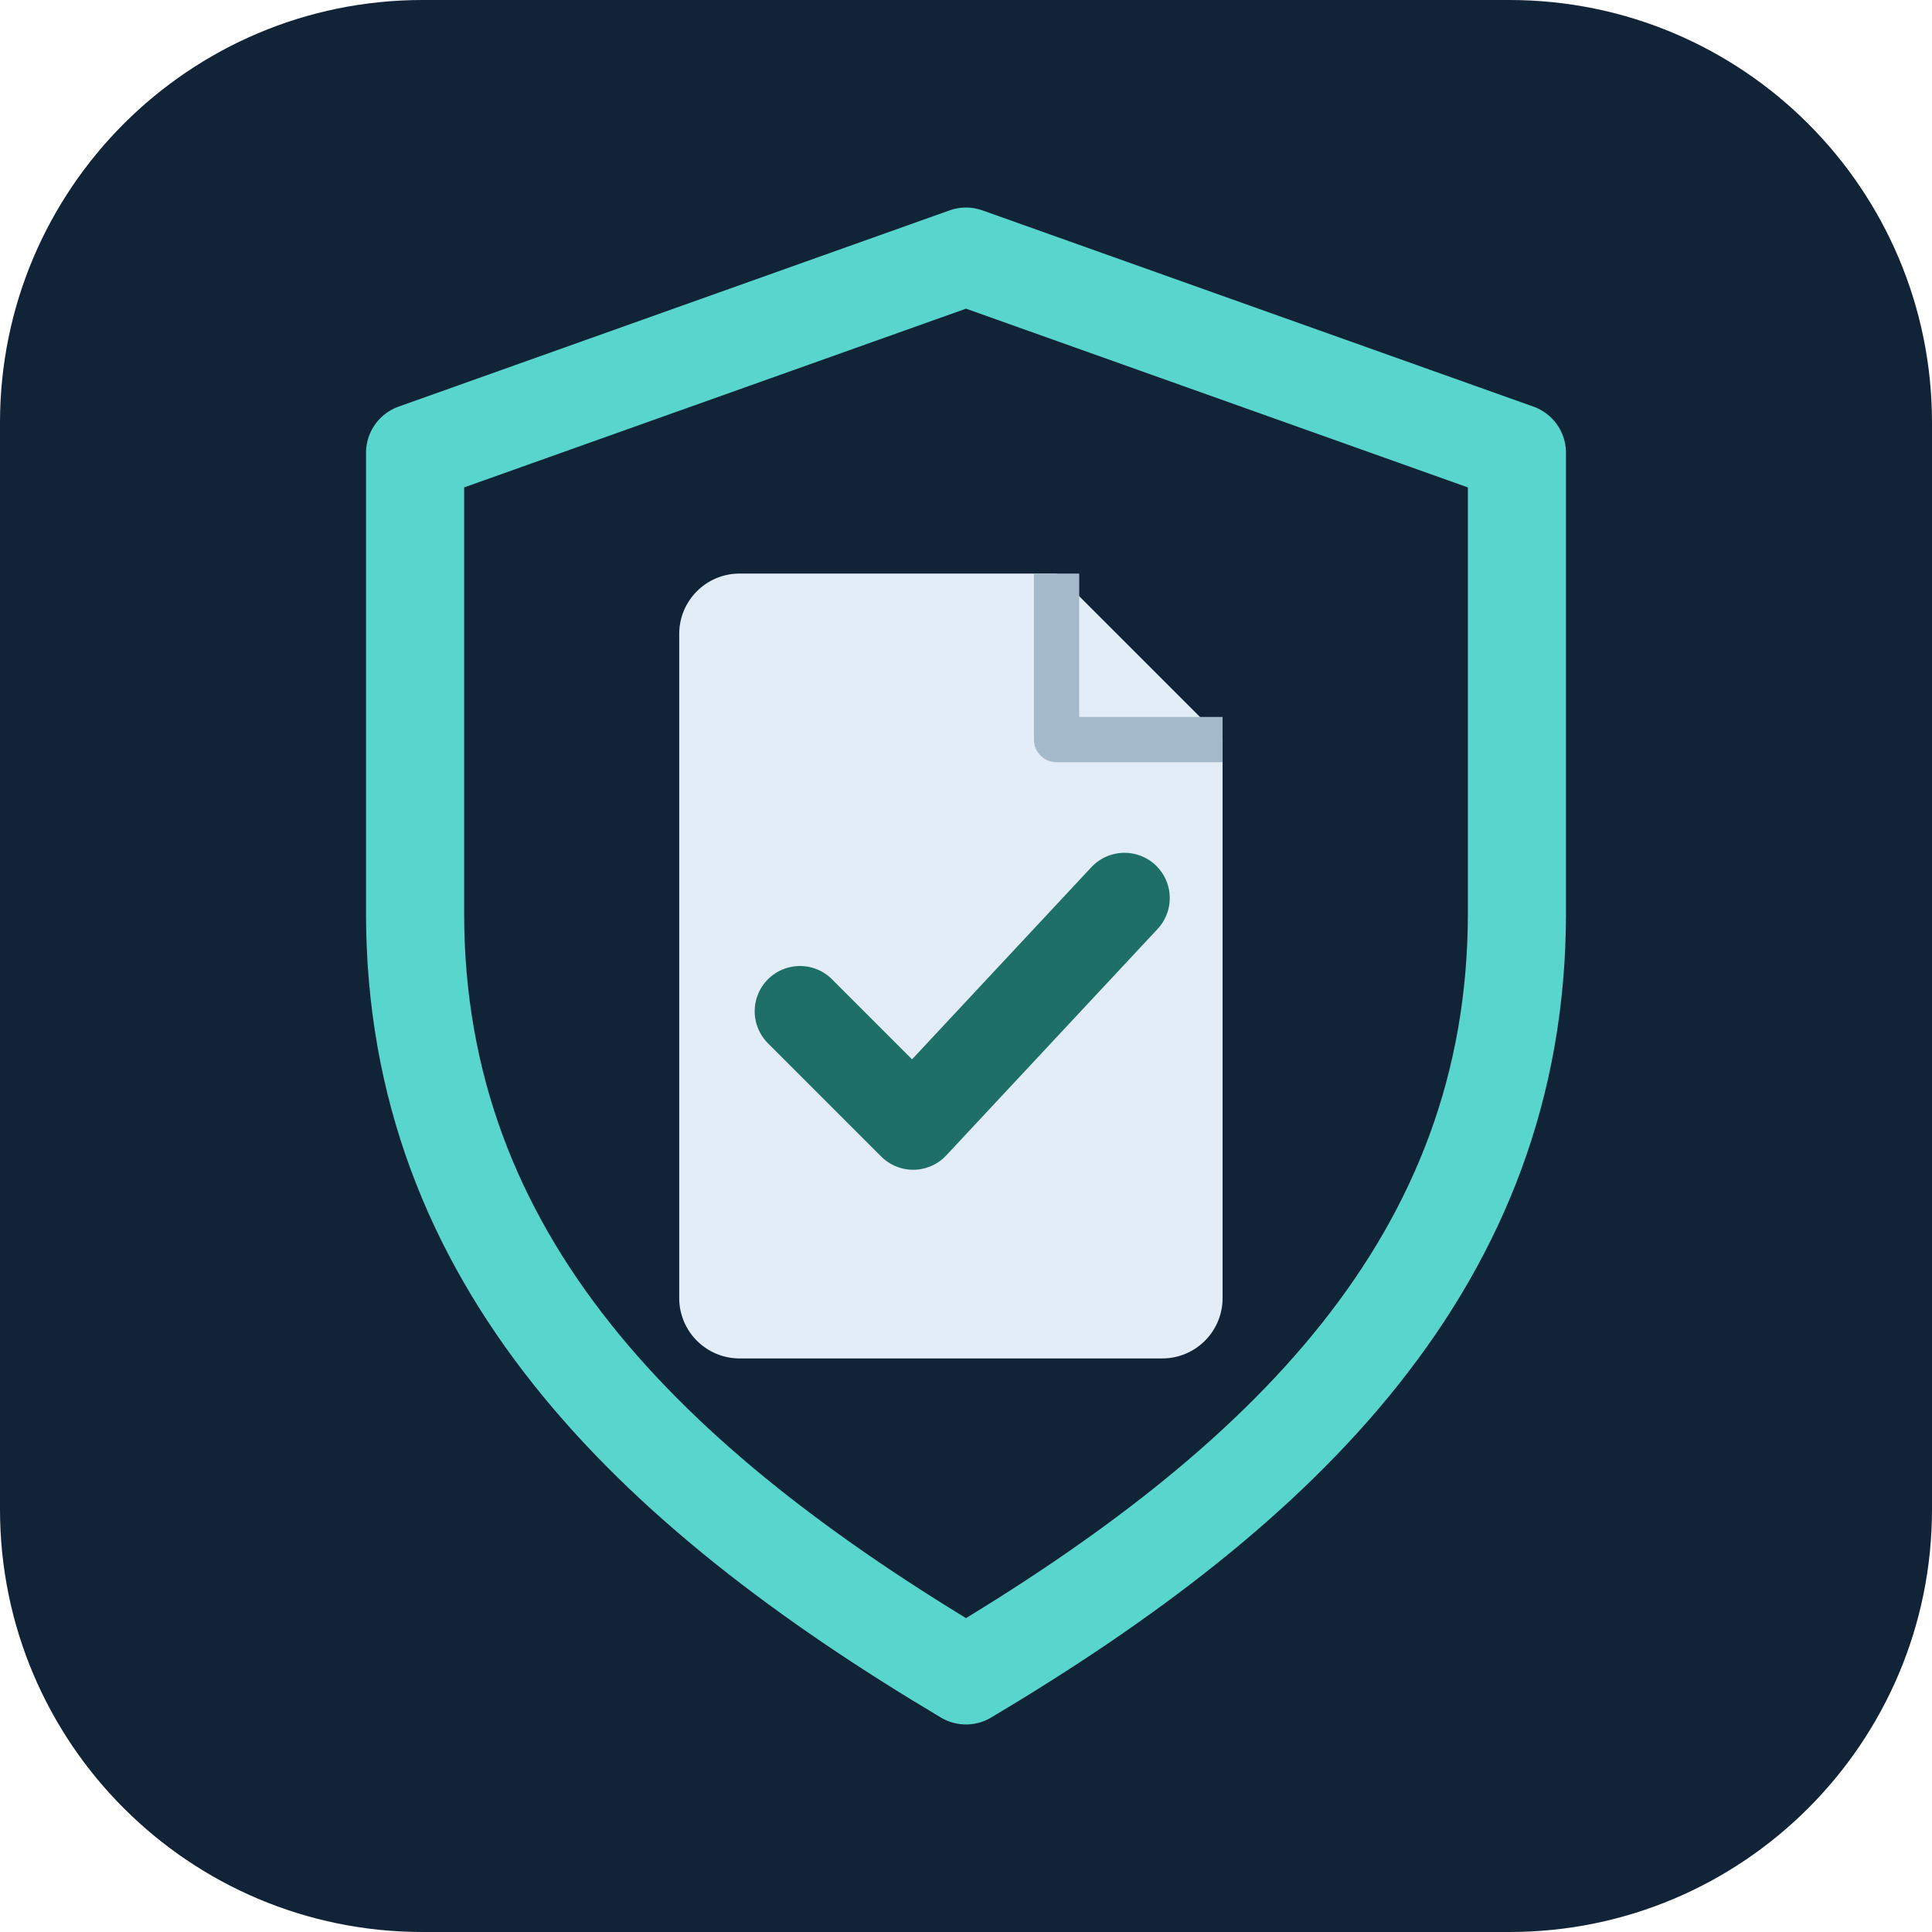
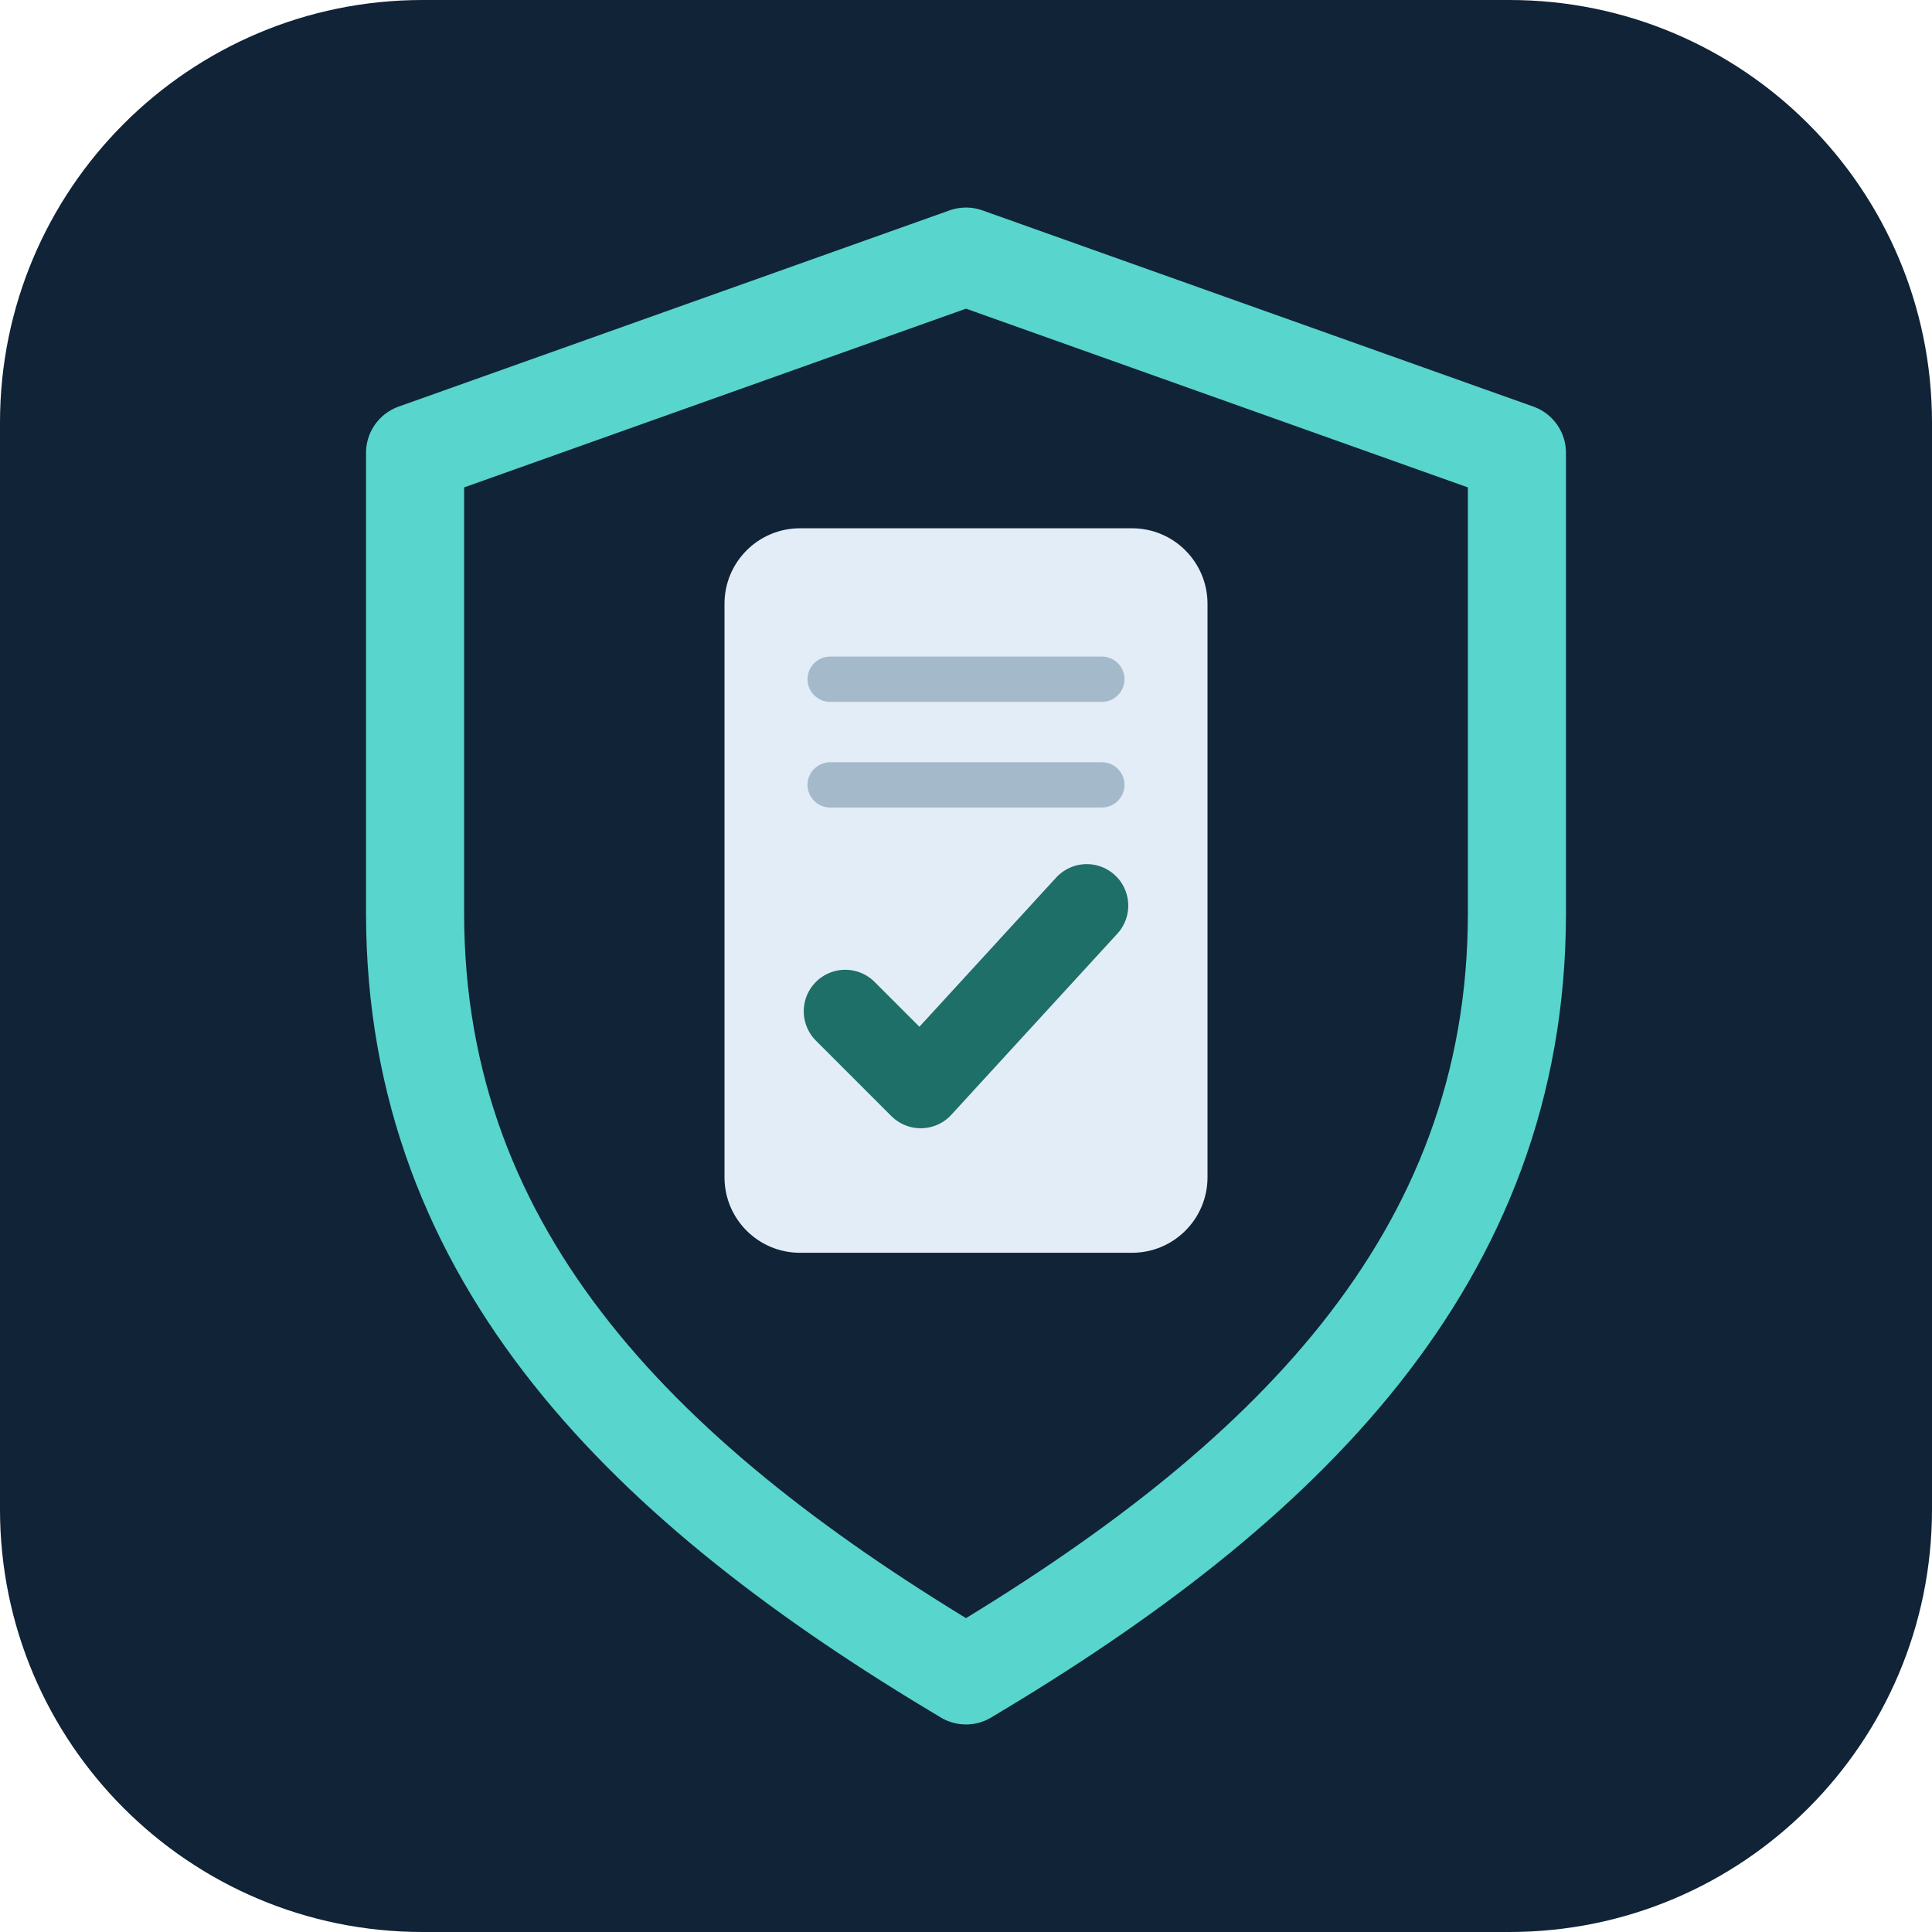
<svg xmlns="http://www.w3.org/2000/svg" viewBox="0 0 256 256">
  <rect width="256" height="256" rx="56" fill="#102337" />
  <path d="M128 34L201 60V121C201 167 170 197 128 222C86 197 55 167 55 121V60Z" fill="none" stroke="#58d5cc" stroke-width="13" stroke-linejoin="round" />
-   <path d="M98 76h42l22 22v74a8 8 0 0 1-8 8H98a8 8 0 0 1-8-8V84a8 8 0 0 1 8-8z" fill="#e3edf7" />
-   <path d="M140 76v22h22" fill="none" stroke="#a4bacb" stroke-width="6" stroke-linejoin="round" />
-   <path d="m106 134 15 15 28-30" fill="none" stroke="#1d6f68" stroke-width="12" stroke-linecap="round" stroke-linejoin="round" />
+   <rect x="96" y="70" width="64" height="96" rx="10" fill="#e3edf7" />
+   <path d="M110 90h36M110 104h36" fill="none" stroke="#a4bacb" stroke-width="6" stroke-linecap="round" />
+   <path d="m112 134 10 10 22-24" fill="none" stroke="#1d6f68" stroke-width="11" stroke-linecap="round" stroke-linejoin="round" />
</svg>
